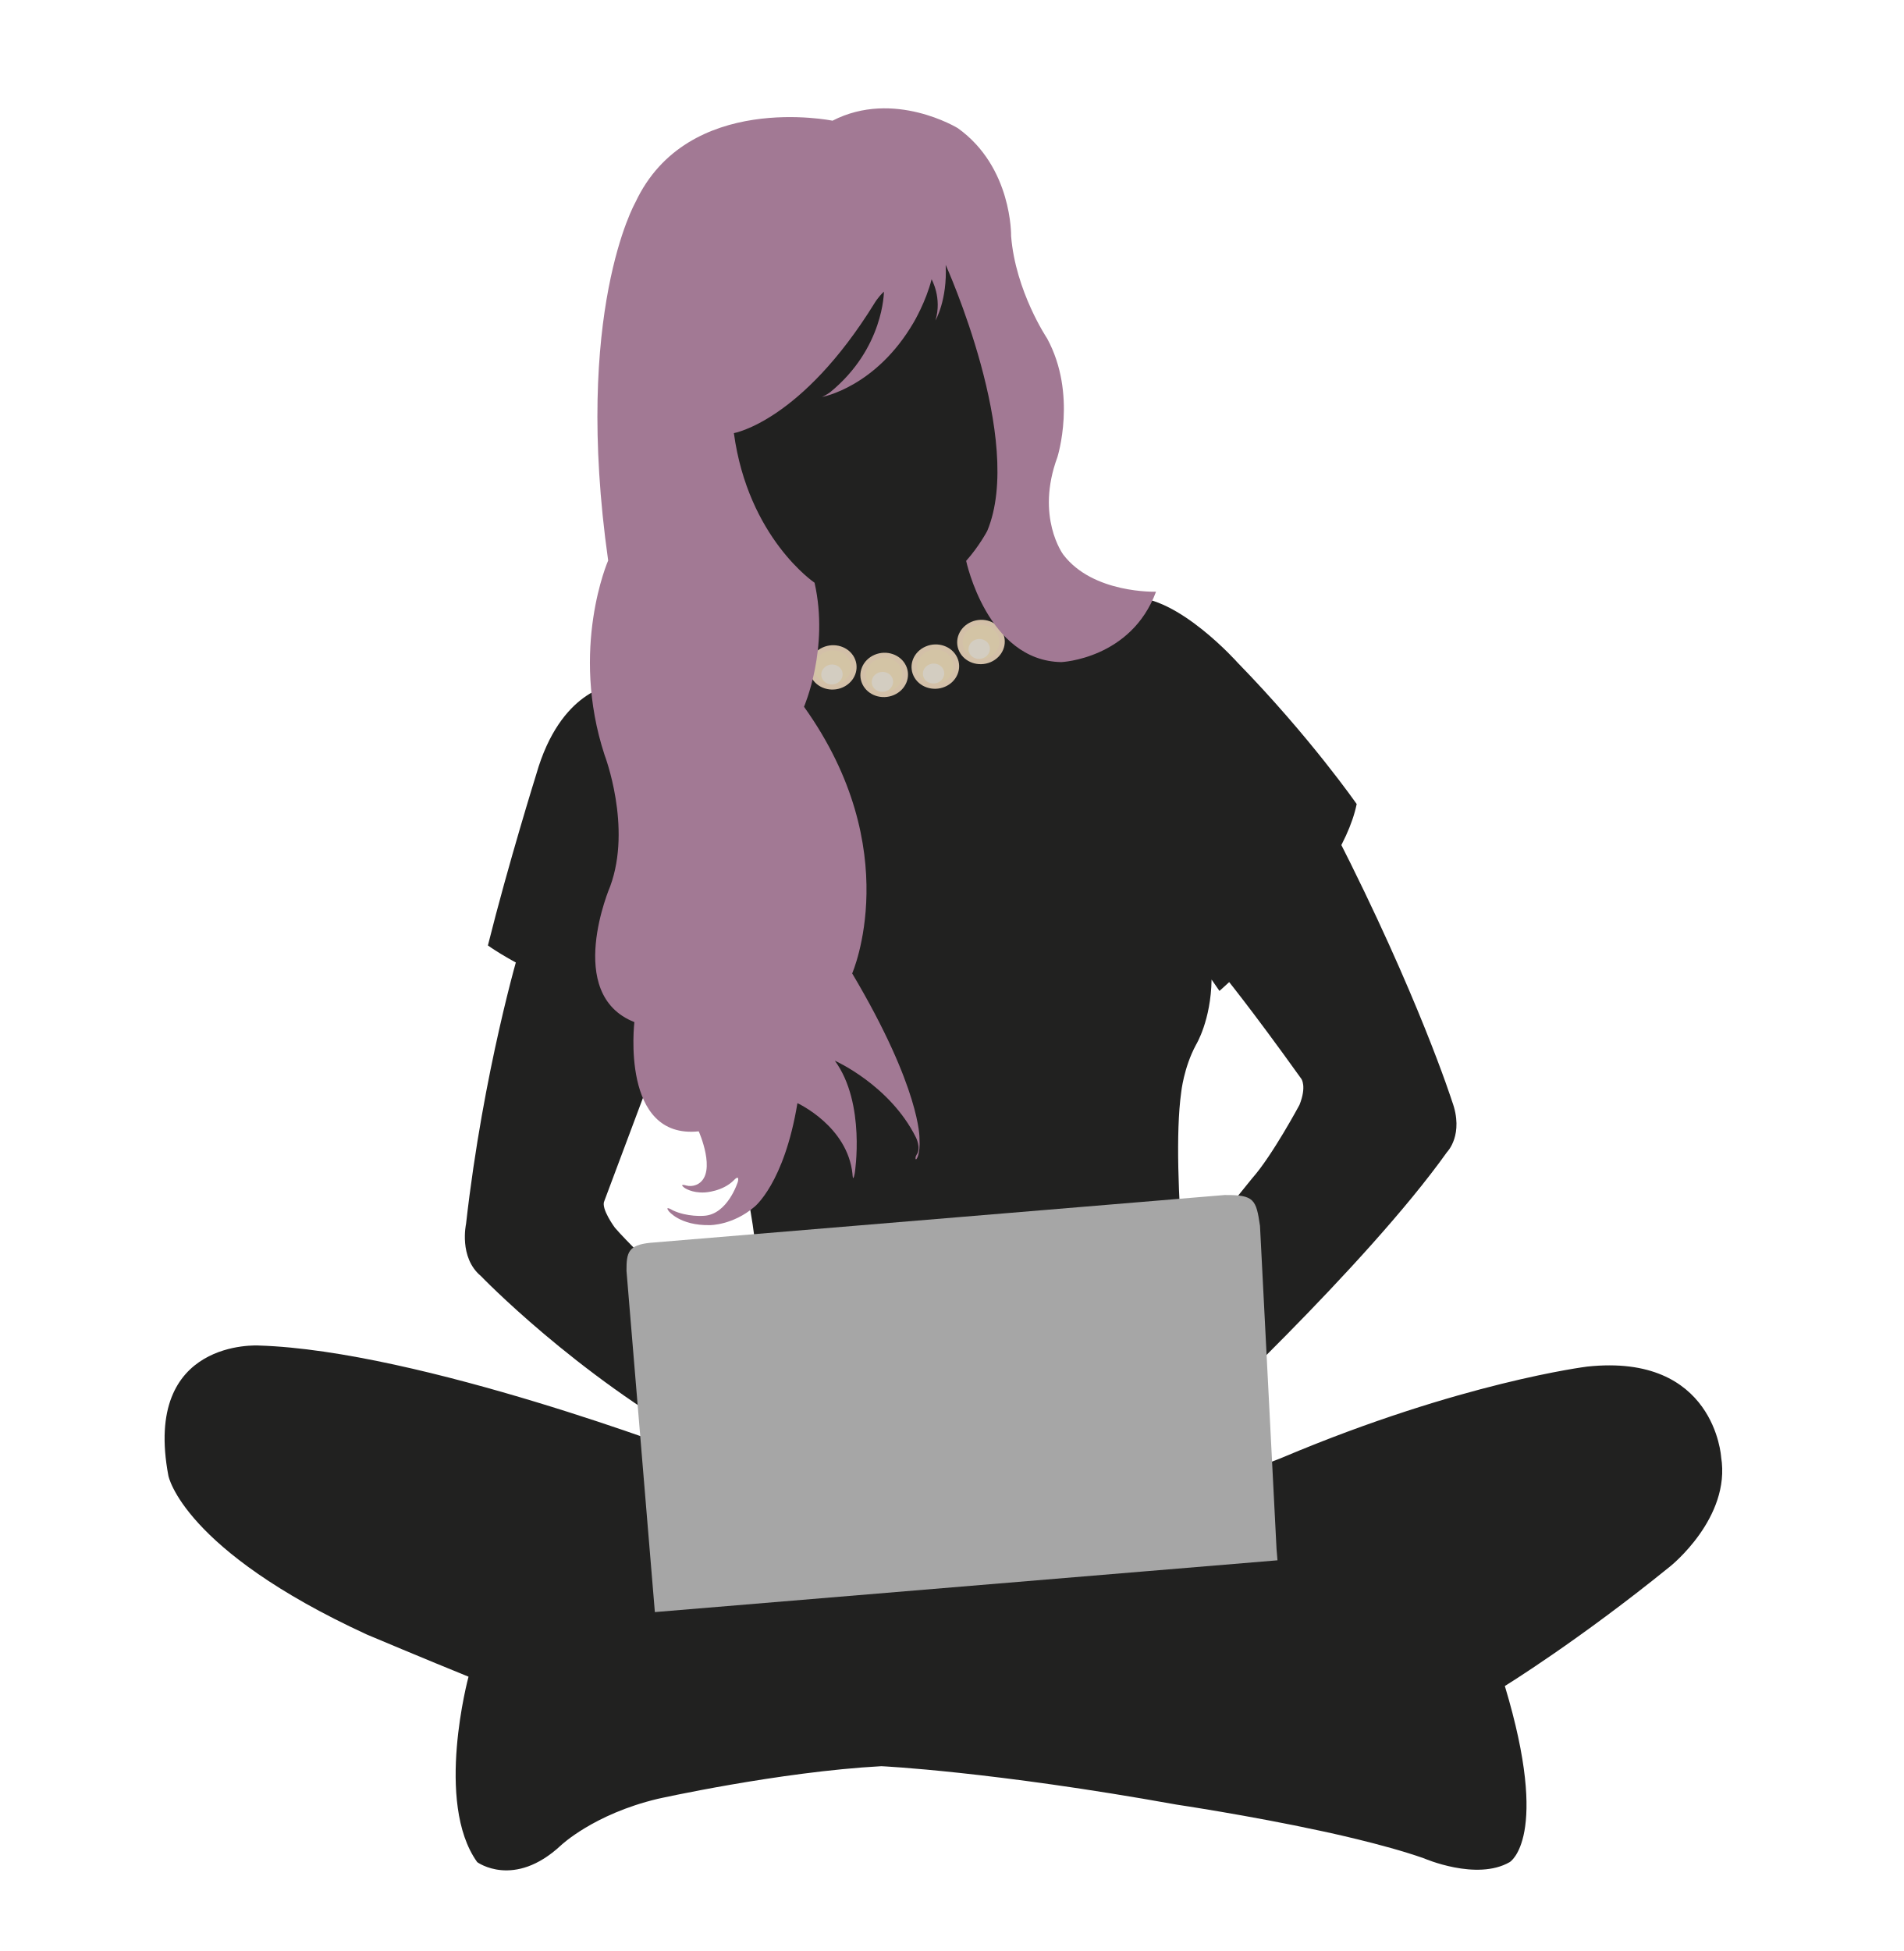
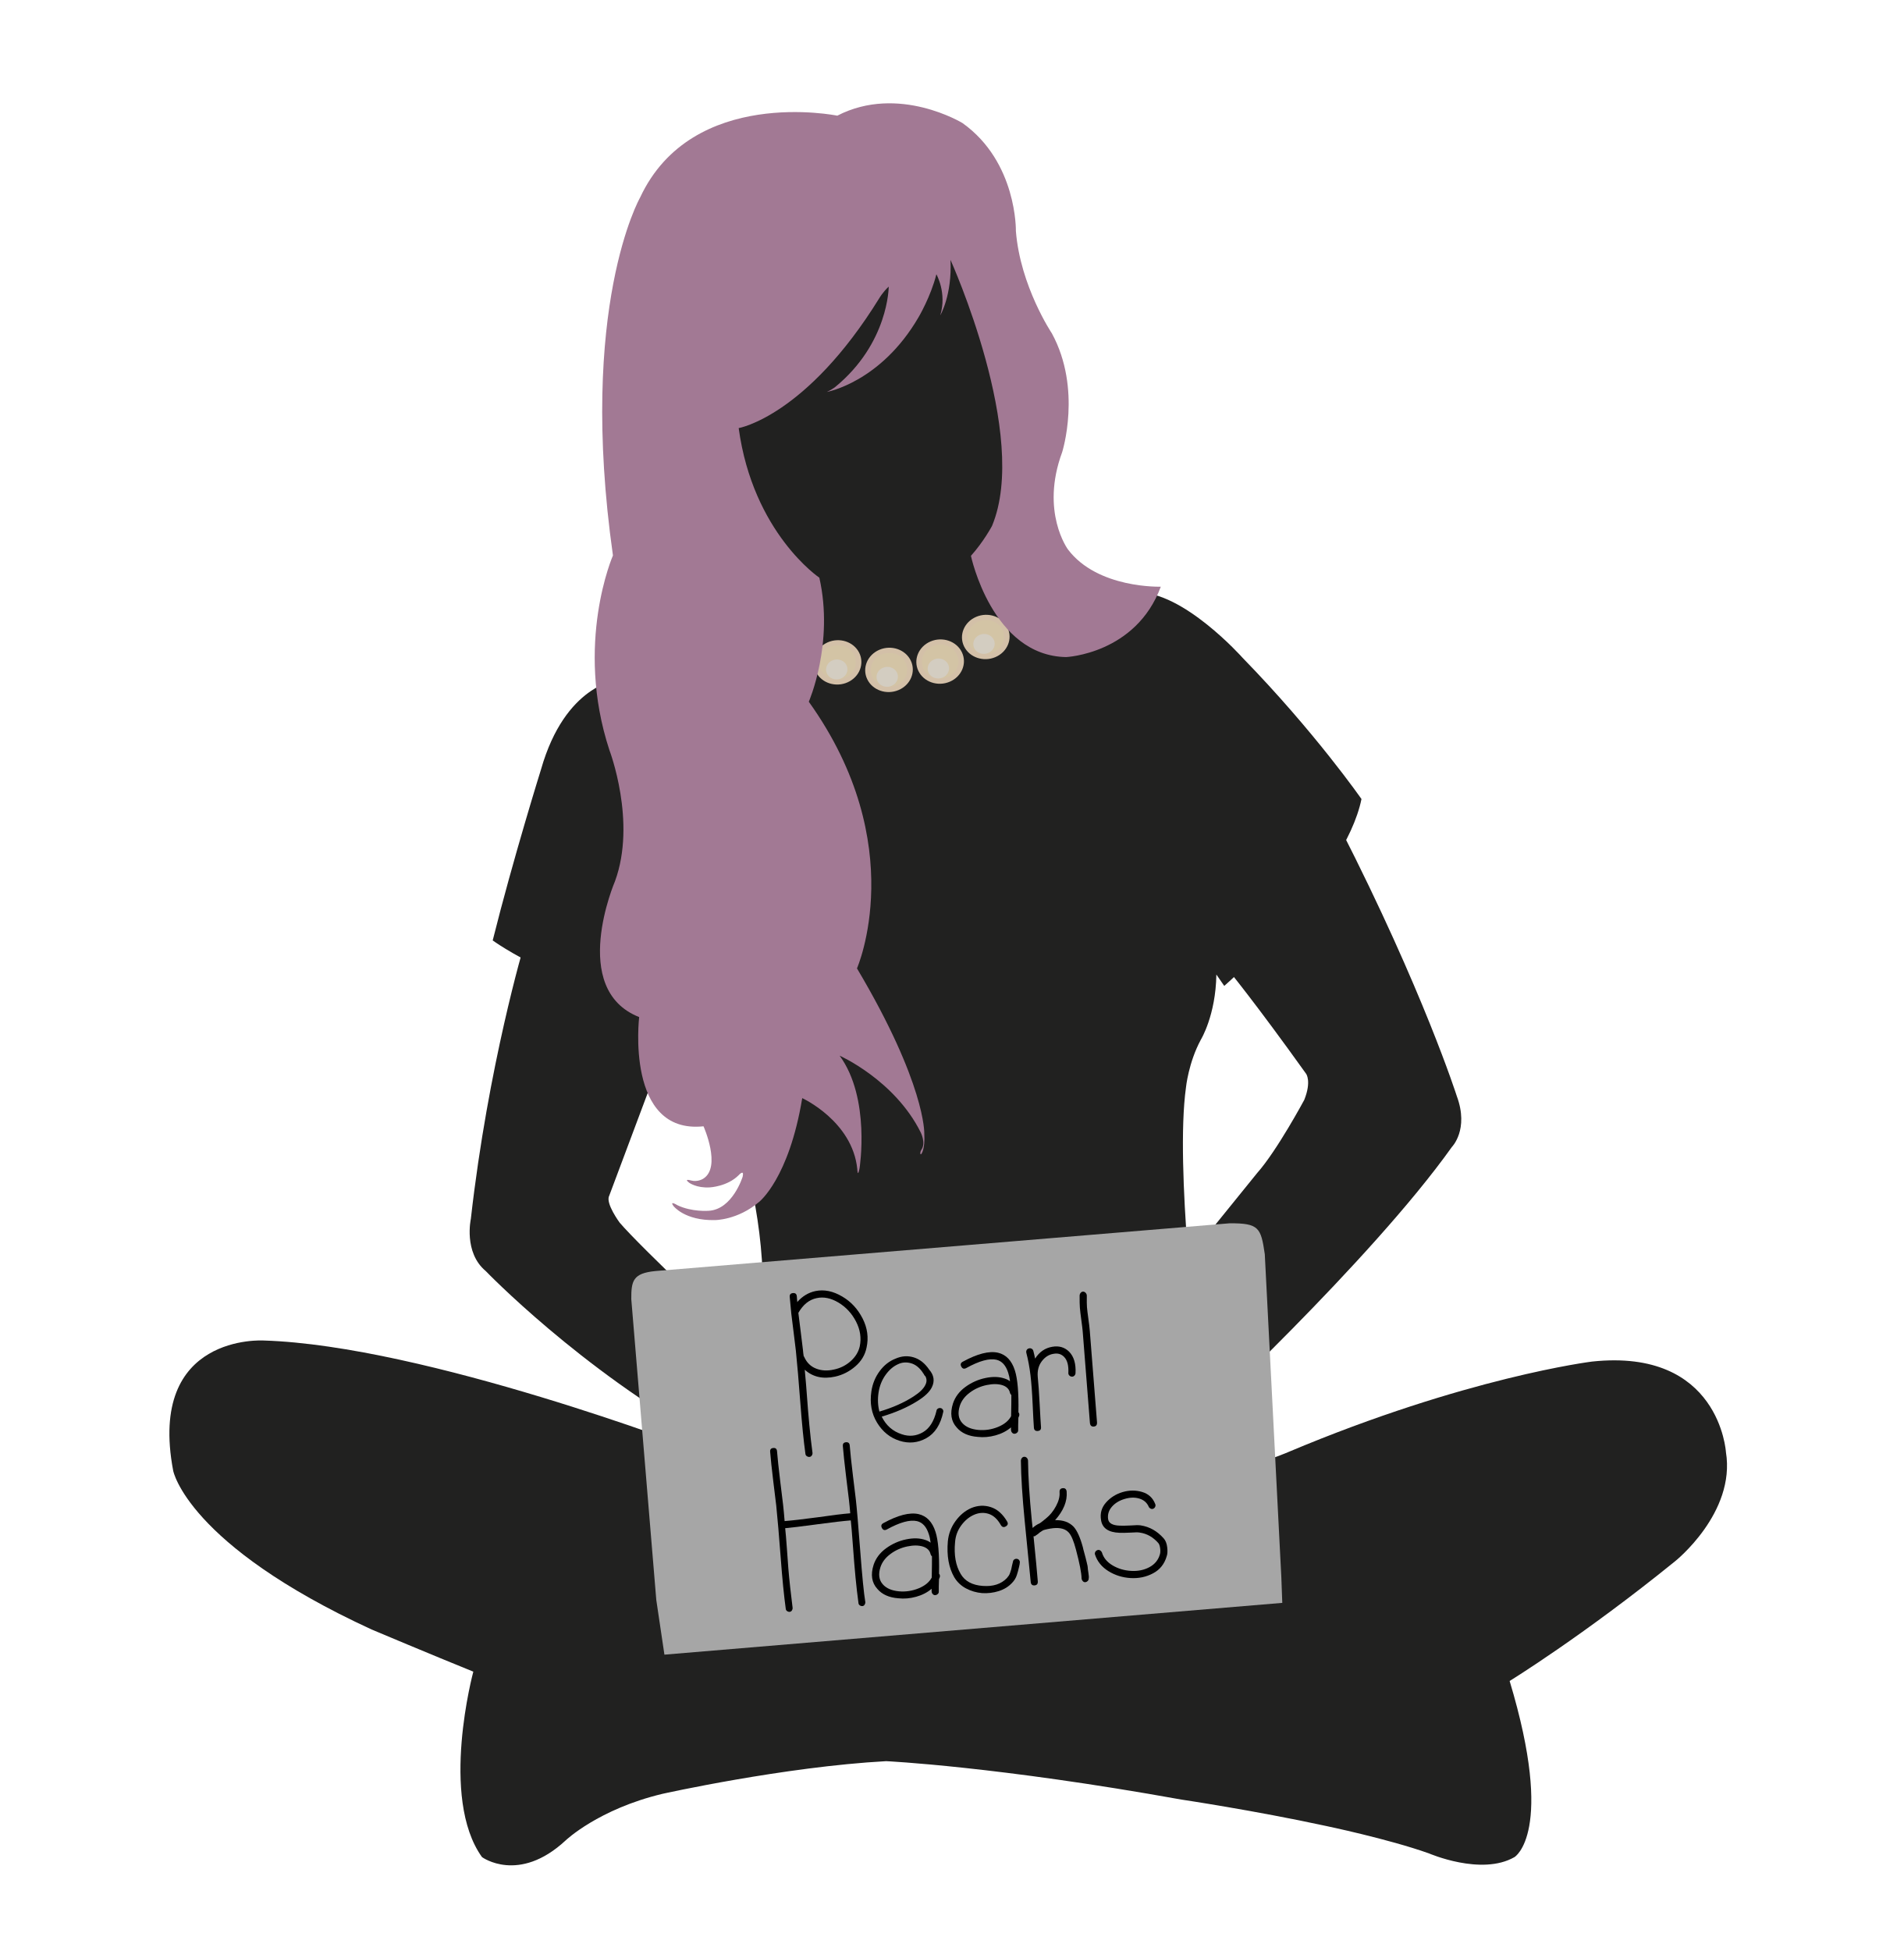
<svg xmlns="http://www.w3.org/2000/svg" xmlns:xlink="http://www.w3.org/1999/xlink" version="1.1" id="Layer_1" x="0px" y="0px" width="400px" height="410px" viewBox="0 0 400 410" enable-background="new 0 0 400 410" xml:space="preserve">
-   <path fill="#212120" d="M145.387,305.699c0,0-57.083-21.895-90.97-22.938c0,0-24.5-1.564-19.027,27.367  c0,0,2.933,15.51,41.705,33.365c0,0,12.838,5.408,21.374,8.861c0,0-7.167,26.457,1.825,38.969c0,0,7.706,5.676,17.594-3.52  c0,0,6.862-6.555,20.331-9.775c0,0,25.503-5.691,47.008-6.865c0,0,23.272,1.086,62.075,8.076c0,0,15.197,2.26,30.278,5.52  c0,0,13.169,2.74,21.722,5.781c0,0,11.031,4.792,17.985,0.783c0,0,8.603-5.084-1.017-37.01c0,0,15.483-9.518,34.771-25.158  c0,0,12.772-10.164,10.688-22.938c0,0-1.304-21.895-28.15-19.029c0,0-26.457,3.26-63.861,19.027  C269.719,306.217,220.457,328.111,145.387,305.699z" />
-   <path fill="#212120" d="M154.77,64.07c0,0-13.293,32.842,13.553,57.344c0,0,0.522,13.033-13.293,25.805  c0,0,10.687,26.848,37.273,27.109c0,0,34.146-9.645,37.014-44.832c0,0-14.337-8.082-17.986-18.248c0,0,11.209-39.357-15.117-59.949  C196.214,51.298,169.888,35.66,154.77,64.07z" />
-   <path fill="#212120" d="M140.858,141.99l-12.12,1.955c0,0-10.948,0.979-16.031,18.768c0,0-5.865,18.768-10.165,35.971  c0,0,14.857,10.947,42.616,16.42c0,0,17.204,35.189,13.685,64.902l91.881,5.475c0,0-4.822-39.098-2.477-55.91  c0,0,0.521-5.213,3.129-10.035c0,0,3.128-5.084,3.258-13.684l1.656,2.391c0,0,25.321-22.07,28.841-39.273  c0,0-9.775-14.076-25.023-29.715c0,0-12.512-14.076-22.286-13.686l-10.557,0.393c0,0-0.781,21.504-26.587,31.277  C200.678,157.238,167.444,169.75,140.858,141.99z" />
-   <path fill="#212120" d="M280.666,175.111c17.465,34.209,24.502,56.301,24.502,56.301c2.606,7.037-1.043,10.686-1.043,10.686  c-17.072,23.98-54.477,58.648-54.477,58.648l-4.17-31.279l17.724-21.895c4.171-4.691,9.905-15.379,9.905-15.379  c1.563-3.91,0.392-5.475,0.392-5.475c-10.818-15.118-16.422-21.895-16.422-21.895L280.666,175.111z" />
-   <path fill="#212120" d="M141.999,212.379c-7.821,20.857-14.988,40.01-14.988,40.01c-0.781,1.57,2.216,5.605,2.216,5.605  c4.431,5.217,25.804,25.285,25.804,25.285l-7.429,20.332c-26.718-14.855-46.527-35.447-46.527-35.447  c-4.691-3.91-3.128-10.949-3.128-10.949c3.648-32.318,11.208-57.604,11.208-57.604L141.999,212.379z" />
-   <path d="M241.814,189.619" />
-   <g opacity="0.8">
-     <defs>
-       <rect id="SVGID_13_" x="170.036" y="129.626" opacity="0.8" width="42.557" height="16.869" />
-     </defs>
-     <clipPath id="SVGID_2_">
-       <use xlink:href="#SVGID_13_" overflow="visible" />
-     </clipPath>
-     <path clip-path="url(#SVGID_2_)" fill="#FFE7CB" d="M192.001,142.037c-1.114-2.338,0.032-5.105,2.561-6.184   c2.527-1.076,5.48-0.053,6.594,2.285c1.115,2.338-0.032,5.107-2.561,6.182C196.066,145.398,193.114,144.375,192.001,142.037" />
-     <path clip-path="url(#SVGID_2_)" fill="#FFECC7" d="M193.055,141.587c-0.858-1.799,0.026-3.93,1.971-4.758   c1.946-0.828,4.219-0.041,5.075,1.758c0.857,1.799-0.023,3.93-1.969,4.758C196.184,144.173,193.912,143.386,193.055,141.587" />
-     <path clip-path="url(#SVGID_2_)" fill="#FFF7EA" d="M198.264,140.669c0.5,1.051-0.015,2.295-1.152,2.779   c-1.137,0.484-2.464,0.023-2.966-1.027c-0.501-1.051,0.016-2.295,1.152-2.779C196.437,139.158,197.763,139.617,198.264,140.669" />
-     <path clip-path="url(#SVGID_2_)" fill="#FFE7CB" d="M181.253,143.783c-1.115-2.338,0.034-5.105,2.562-6.182   c2.528-1.076,5.481-0.053,6.594,2.285c1.114,2.336-0.033,5.105-2.562,6.18C185.32,147.144,182.367,146.121,181.253,143.783" />
-     <path clip-path="url(#SVGID_2_)" fill="#FFECC7" d="M182.309,143.333c-0.858-1.799,0.025-3.93,1.97-4.756   c1.946-0.828,4.219-0.043,5.076,1.756c0.857,1.801-0.025,3.93-1.971,4.76C185.438,145.921,183.166,145.134,182.309,143.333" />
-     <path clip-path="url(#SVGID_2_)" fill="#FFF7EA" d="M187.517,142.416c0.501,1.053-0.015,2.297-1.151,2.781   c-1.138,0.484-2.466,0.023-2.966-1.027c-0.501-1.053,0.013-2.297,1.151-2.781C185.689,140.904,187.015,141.365,187.517,142.416" />
-     <path clip-path="url(#SVGID_2_)" fill="#FFE7CB" d="M170.736,142.716c-1.422-2.184-0.655-5.059,1.714-6.42   c2.368-1.361,5.441-0.693,6.864,1.49c1.422,2.186,0.655,5.059-1.715,6.42C175.232,145.568,172.158,144.902,170.736,142.716" />
-     <path clip-path="url(#SVGID_2_)" fill="#FFECC7" d="M171.725,142.148c-1.094-1.68-0.504-3.893,1.318-4.941   c1.824-1.047,4.189-0.531,5.282,1.15c1.095,1.68,0.505,3.891-1.318,4.939C175.185,144.343,172.819,143.83,171.725,142.148" />
-     <path clip-path="url(#SVGID_2_)" fill="#FFF7EA" d="M176.78,140.63c0.639,0.982,0.293,2.275-0.771,2.889   c-1.064,0.611-2.446,0.311-3.086-0.672c-0.64-0.982-0.295-2.275,0.769-2.889C174.758,139.347,176.14,139.648,176.78,140.63" />
-     <path clip-path="url(#SVGID_2_)" fill="#FFE7CB" d="M201.593,136.865c-1.114-2.338,0.031-5.105,2.561-6.182   c2.526-1.076,5.48-0.055,6.595,2.285c1.114,2.338-0.033,5.105-2.562,6.182C205.658,140.226,202.707,139.203,201.593,136.865" />
-     <path clip-path="url(#SVGID_2_)" fill="#FFECC7" d="M202.646,136.416c-0.856-1.799,0.026-3.928,1.971-4.758   c1.946-0.826,4.219-0.039,5.075,1.76s-0.024,3.93-1.971,4.758S203.504,138.214,202.646,136.416" />
-     <path clip-path="url(#SVGID_2_)" fill="#FFF7EA" d="M207.854,135.498c0.501,1.053-0.014,2.297-1.15,2.779   c-1.14,0.484-2.465,0.025-2.966-1.025c-0.502-1.053,0.014-2.297,1.15-2.781C206.027,133.988,207.353,134.447,207.854,135.498" />
+   <path fill="#212120" d="M146.395,304.644c0,0-57.082-21.895-90.97-22.938c0,0-24.5-1.564-19.026,27.366  c0,0,2.933,15.51,41.705,33.365c0,0,12.838,5.408,21.373,8.86c0,0-7.167,26.457,1.825,38.97c0,0,7.706,5.676,17.595-3.521  c0,0,6.861-6.555,20.33-9.774c0,0,25.504-5.691,47.008-6.865c0,0,23.272,1.086,62.075,8.076c0,0,15.197,2.26,30.278,5.52  c0,0,13.169,2.74,21.722,5.781c0,0,11.031,4.792,17.985,0.783c0,0,8.604-5.084-1.018-37.011c0,0,15.483-9.518,34.771-25.157  c0,0,12.771-10.164,10.688-22.938c0,0-1.304-21.895-28.149-19.029c0,0-26.457,3.261-63.861,19.027  C270.727,305.161,221.465,327.056,146.395,304.644z" />
+   <path fill="#212120" d="M155.777,63.014c0,0-13.293,32.842,13.554,57.344c0,0,0.522,13.033-13.294,25.805  c0,0,10.688,26.848,37.273,27.109c0,0,34.146-9.645,37.014-44.832c0,0-14.336-8.082-17.985-18.248c0,0,11.209-39.357-15.117-59.949  C197.222,50.242,170.896,34.604,155.777,63.014z" />
+   <path fill="#212120" d="M141.865,140.935l-12.119,1.955c0,0-10.948,0.979-16.031,18.768c0,0-5.865,18.768-10.165,35.972  c0,0,14.856,10.946,42.616,16.419c0,0,17.203,35.189,13.685,64.902l91.882,5.475c0,0-4.822-39.098-2.478-55.91  c0,0,0.521-5.213,3.129-10.034c0,0,3.128-5.084,3.258-13.685l1.656,2.392c0,0,25.321-22.07,28.841-39.273  c0,0-9.775-14.076-25.023-29.715c0,0-12.512-14.076-22.285-13.686l-10.557,0.393c0,0-0.781,21.504-26.588,31.277  C201.686,156.183,168.451,168.694,141.865,140.935z" />
+   <path fill="#212120" d="M281.674,174.055c17.465,34.209,24.502,56.301,24.502,56.301c2.605,7.037-1.043,10.686-1.043,10.686  c-17.072,23.98-54.477,58.648-54.477,58.648l-4.17-31.279l17.724-21.895c4.171-4.691,9.905-15.379,9.905-15.379  c1.562-3.91,0.392-5.476,0.392-5.476c-10.817-15.118-16.422-21.895-16.422-21.895L281.674,174.055z" />
+   <path fill="#212120" d="M143.007,211.323c-7.821,20.857-14.988,40.01-14.988,40.01c-0.78,1.57,2.216,5.605,2.216,5.605  c4.432,5.217,25.805,25.285,25.805,25.285l-7.43,20.332c-26.718-14.855-46.526-35.447-46.526-35.447  c-4.691-3.91-3.128-10.949-3.128-10.949c3.648-32.318,11.207-57.604,11.207-57.604L143.007,211.323z" />
+   <path d="M242.822,188.563" />
+   <g opacity="0.8" enable-background="new    ">
+     <g>
+       <defs>
+         <rect id="SVGID_1_" x="171.044" y="128.57" width="42.557" height="16.869" />
+       </defs>
+       <clipPath id="SVGID_2_">
+         <use xlink:href="#SVGID_1_" overflow="visible" />
+       </clipPath>
+       <path clip-path="url(#SVGID_2_)" fill="#FFE7CB" d="M193.009,140.981c-1.114-2.338,0.032-5.105,2.562-6.184    c2.526-1.076,5.479-0.053,6.594,2.285c1.115,2.338-0.032,5.107-2.561,6.182C197.074,144.342,194.122,143.319,193.009,140.981" />
+     </g>
+     <g>
+       <defs>
+         <rect id="SVGID_3_" x="171.044" y="128.57" width="42.557" height="16.869" />
+       </defs>
+       <clipPath id="SVGID_4_">
+         <use xlink:href="#SVGID_3_" overflow="visible" />
+       </clipPath>
+       <path clip-path="url(#SVGID_4_)" fill="#FFECC7" d="M194.062,140.531c-0.857-1.799,0.026-3.93,1.971-4.758    c1.947-0.828,4.22-0.041,5.076,1.758s-0.023,3.93-1.97,4.758C197.191,143.117,194.92,142.33,194.062,140.531" />
+     </g>
+     <g>
+       <defs>
+         <rect id="SVGID_5_" x="171.044" y="128.57" width="42.557" height="16.869" />
+       </defs>
+       <clipPath id="SVGID_6_">
+         <use xlink:href="#SVGID_5_" overflow="visible" />
+       </clipPath>
+       <path clip-path="url(#SVGID_6_)" fill="#FFF7EA" d="M199.271,139.613c0.5,1.051-0.015,2.295-1.152,2.779    c-1.137,0.484-2.463,0.023-2.965-1.027c-0.502-1.051,0.016-2.295,1.151-2.779C197.445,138.103,198.771,138.562,199.271,139.613" />
+     </g>
+     <g>
+       <defs>
+         <rect id="SVGID_7_" x="171.044" y="128.57" width="42.557" height="16.869" />
+       </defs>
+       <clipPath id="SVGID_8_">
+         <use xlink:href="#SVGID_7_" overflow="visible" />
+       </clipPath>
+       <path clip-path="url(#SVGID_8_)" fill="#FFE7CB" d="M182.261,142.728c-1.114-2.338,0.034-5.105,2.562-6.182    c2.528-1.076,5.481-0.053,6.595,2.285c1.114,2.336-0.033,5.105-2.562,6.18C186.328,146.088,183.375,145.065,182.261,142.728" />
+     </g>
+     <g>
+       <defs>
+         <rect id="SVGID_9_" x="171.044" y="128.57" width="42.557" height="16.869" />
+       </defs>
+       <clipPath id="SVGID_10_">
+         <use xlink:href="#SVGID_9_" overflow="visible" />
+       </clipPath>
+       <path clip-path="url(#SVGID_10_)" fill="#FFECC7" d="M183.316,142.277c-0.857-1.799,0.025-3.93,1.971-4.756    c1.945-0.828,4.219-0.043,5.076,1.756c0.856,1.801-0.025,3.93-1.972,4.76C186.445,144.865,184.174,144.078,183.316,142.277" />
+     </g>
+     <g>
+       <defs>
+         <rect id="SVGID_11_" x="171.044" y="128.57" width="42.557" height="16.869" />
+       </defs>
+       <clipPath id="SVGID_12_">
+         <use xlink:href="#SVGID_11_" overflow="visible" />
+       </clipPath>
+       <path clip-path="url(#SVGID_12_)" fill="#FFF7EA" d="M188.525,141.36c0.5,1.053-0.016,2.297-1.151,2.781    c-1.138,0.484-2.466,0.022-2.966-1.027c-0.502-1.053,0.013-2.297,1.15-2.781C186.697,139.848,188.023,140.31,188.525,141.36" />
+     </g>
+     <g>
+       <defs>
+         <rect id="SVGID_13_" x="171.044" y="128.57" width="42.557" height="16.869" />
+       </defs>
+       <clipPath id="SVGID_14_">
+         <use xlink:href="#SVGID_13_" overflow="visible" />
+       </clipPath>
+       <path clip-path="url(#SVGID_14_)" fill="#FFE7CB" d="M171.744,141.66c-1.422-2.184-0.655-5.059,1.714-6.42    c2.368-1.361,5.44-0.693,6.864,1.49c1.422,2.186,0.654,5.059-1.715,6.42C176.24,144.512,173.166,143.846,171.744,141.66" />
+     </g>
+     <g>
+       <defs>
+         <rect id="SVGID_15_" x="171.044" y="128.57" width="42.557" height="16.869" />
+       </defs>
+       <clipPath id="SVGID_16_">
+         <use xlink:href="#SVGID_15_" overflow="visible" />
+       </clipPath>
+       <path clip-path="url(#SVGID_16_)" fill="#FFECC7" d="M172.732,141.092c-1.094-1.68-0.504-3.893,1.318-4.941    c1.824-1.047,4.189-0.531,5.282,1.15c1.095,1.68,0.505,3.891-1.318,4.939C176.193,143.287,173.826,142.774,172.732,141.092" />
+     </g>
+     <g>
+       <defs>
+         <rect id="SVGID_17_" x="171.044" y="128.57" width="42.557" height="16.869" />
+       </defs>
+       <clipPath id="SVGID_18_">
+         <use xlink:href="#SVGID_17_" overflow="visible" />
+       </clipPath>
+       <path clip-path="url(#SVGID_18_)" fill="#FFF7EA" d="M177.787,139.574c0.64,0.982,0.294,2.275-0.771,2.889    c-1.063,0.611-2.446,0.311-3.086-0.672c-0.64-0.982-0.295-2.275,0.769-2.889C175.766,138.292,177.148,138.592,177.787,139.574" />
+     </g>
+     <g>
+       <defs>
+         <rect id="SVGID_19_" x="171.044" y="128.57" width="42.557" height="16.869" />
+       </defs>
+       <clipPath id="SVGID_20_">
+         <use xlink:href="#SVGID_19_" overflow="visible" />
+       </clipPath>
+       <path clip-path="url(#SVGID_20_)" fill="#FFE7CB" d="M202.601,135.81c-1.114-2.338,0.031-5.105,2.562-6.182    c2.525-1.076,5.479-0.055,6.595,2.285c1.114,2.338-0.033,5.105-2.562,6.182C206.666,139.17,203.715,138.147,202.601,135.81" />
+     </g>
+     <g>
+       <defs>
+         <rect id="SVGID_21_" x="171.044" y="128.57" width="42.557" height="16.869" />
+       </defs>
+       <clipPath id="SVGID_22_">
+         <use xlink:href="#SVGID_21_" overflow="visible" />
+       </clipPath>
+       <path clip-path="url(#SVGID_22_)" fill="#FFECC7" d="M203.654,135.36c-0.856-1.799,0.025-3.928,1.971-4.758    c1.945-0.826,4.219-0.039,5.074,1.76c0.856,1.799-0.023,3.93-1.971,4.758C206.781,137.948,204.512,137.158,203.654,135.36" />
+     </g>
+     <g>
+       <defs>
+         <rect id="SVGID_23_" x="171.044" y="128.57" width="42.557" height="16.869" />
+       </defs>
+       <clipPath id="SVGID_24_">
+         <use xlink:href="#SVGID_23_" overflow="visible" />
+       </clipPath>
+       <path clip-path="url(#SVGID_24_)" fill="#FFF7EA" d="M208.861,134.442c0.502,1.053-0.014,2.297-1.149,2.779    c-1.14,0.484-2.465,0.025-2.966-1.025c-0.502-1.053,0.014-2.297,1.15-2.781C207.035,132.933,208.361,133.392,208.861,134.442" />
+     </g>
  </g>
-   <path fill="#A6A6A6" d="M136.924,330.281l-5.256-63.217c-0.021-3.857,0.37-5.422,4.985-5.891l120.744-10.041  c6.206-0.045,6.598,0.932,7.413,6.48l3.478,67.904l0.198,2.381l-130.854,10.881L136.924,330.281z" />
-   <path fill="#A27994" d="M158.542,253.627c0,0,6.264-4.883,9.052-21.801c0,0,10.534,4.811,11.572,14.891c0,0,0.057,1.996,0.472-0.131  c0,0,2.371-14.719-4.178-23.678c0,0,11.566,5.117,17.041,16.129c0,0,1.141,2.215,0.13,3.648c0,0-0.241,0.357-0.225,0.748  c0,0,0.03,0.344,0.208,0.131c0,0,0.83-0.863,0.634-4.334c0,0,0.294-10.361-14.147-34.668c0,0,11.389-25.947-10.125-56.039  c0,0,5.344-12.252,2.216-26.066c0,0-13.946-9.383-16.954-31.436c0,0,14.199-2.447,29.578-27.342c0,0,0.668-1.174,1.955-2.395  c0,0,0.016,11.908-11.323,21.162c0,0-0.993,0.684-1.678,0.977c0,0,11.323-2.02,19.272-15.703c0,0,2.575-4.334,3.748-9.025  c0,0,2.248,3.91,0.815,8.635c0,0,2.509-4.236,2.149-11.664c0,0,16.682,36.85,8.732,55.91c0,0-1.728,3.273-4.432,6.289  c0,0,4.431,21.014,20.005,21.275c0,0,14.662-0.652,19.899-14.793c0,0-13.252,0.455-19.508-7.818c0,0-5.864-7.887-1.223-20.445  c0,0,4.219-13.246-2.165-24.975c0,0-6.647-9.906-7.56-21.504c0,0,0.292-14.467-11.209-22.678c0,0-13.424-8.211-26.326-1.562  c0,0-30.497-6.258-41.444,17.201c0,0-13.098,22.971-5.706,75.223c0,0-8.108,18.484-0.746,40.9c0,0,5.767,15.053,1.173,27.564  c0,0-9.774,22.676,5.083,28.542c0,0-2.957,24.695,13.525,22.953c0,0,3.824,8.553-0.037,10.996c0,0-1.14,0.781-2.606,0.385  c0,0-1.597-0.482-0.392,0.465c0,0,1.546,1.162,4.344,0.992c0,0,3.708-0.168,6.095-2.582c0,0,1.197-1.336,0.822,0.332  c0,0-2.125,6.916-7.167,7.166c0,0-3.5,0.291-6.542-1.168c0,0-1.75-1.082-0.833,0.168c0,0,2.334,3.082,8.667,2.957  C149.208,257.459,154,257.502,158.542,253.627z" />
+   <path fill="#A6A6A6" d="M137.932,336.226l-5.256-63.217c-0.021-3.857,0.37-5.422,4.984-5.892l120.744-10.041  c6.207-0.045,6.599,0.933,7.414,6.479l3.478,67.904l0.198,5.382L139.64,347.723L137.932,336.226z" />
+   <path fill="#A27994" d="M159.55,252.571c0,0,6.265-4.883,9.052-21.801c0,0,10.534,4.811,11.572,14.891c0,0,0.057,1.996,0.473-0.131  c0,0,2.37-14.719-4.179-23.678c0,0,11.565,5.117,17.041,16.129c0,0,1.142,2.215,0.13,3.648c0,0-0.24,0.356-0.225,0.748  c0,0,0.029,0.344,0.208,0.131c0,0,0.829-0.863,0.634-4.334c0,0,0.294-10.361-14.146-34.669c0,0,11.389-25.946-10.125-56.039  c0,0,5.344-12.252,2.215-26.066c0,0-13.945-9.383-16.953-31.436c0,0,14.199-2.447,29.578-27.342c0,0,0.668-1.174,1.955-2.395  c0,0,0.016,11.908-11.323,21.162c0,0-0.993,0.684-1.679,0.977c0,0,11.323-2.02,19.272-15.703c0,0,2.575-4.334,3.748-9.025  c0,0,2.248,3.91,0.815,8.635c0,0,2.509-4.236,2.148-11.664c0,0,16.682,36.85,8.732,55.91c0,0-1.729,3.273-4.432,6.289  c0,0,4.43,21.014,20.004,21.275c0,0,14.662-0.652,19.899-14.793c0,0-13.252,0.455-19.508-7.818c0,0-5.864-7.887-1.224-20.445  c0,0,4.22-13.246-2.164-24.975c0,0-6.647-9.906-7.561-21.504c0,0,0.292-14.467-11.209-22.678c0,0-13.424-8.211-26.326-1.562  c0,0-30.496-6.258-41.443,17.201c0,0-13.099,22.971-5.707,75.223c0,0-8.107,18.484-0.745,40.9c0,0,5.767,15.053,1.173,27.564  c0,0-9.773,22.677,5.083,28.542c0,0-2.957,24.695,13.524,22.953c0,0,3.824,8.553-0.037,10.996c0,0-1.14,0.781-2.605,0.385  c0,0-1.598-0.482-0.393,0.465c0,0,1.547,1.162,4.345,0.992c0,0,3.708-0.168,6.095-2.582c0,0,1.197-1.336,0.822,0.332  c0,0-2.125,6.916-7.167,7.166c0,0-3.5,0.291-6.542-1.168c0,0-1.75-1.082-0.833,0.168c0,0,2.334,3.082,8.667,2.957  C150.216,256.403,155.008,256.446,159.55,252.571z" />
+   <g>
+     <path d="M166.275,275.719c-0.125-1.156-0.224-2.215-0.3-3.176c-0.04-0.498,0.188-0.765,0.686-0.805   c0.498-0.039,0.766,0.189,0.805,0.688l0.094,1.193c1.07-1.219,2.344-1.986,3.819-2.303c1.837-0.377,3.717,0.007,5.642,1.154   c1.816,1.058,3.237,2.588,4.262,4.589c1.025,2.004,1.303,4.057,0.835,6.161c-0.312,1.523-1.094,2.828-2.341,3.909   c-1.248,1.083-2.659,1.802-4.229,2.159c-2.59,0.571-4.728,0.09-6.415-1.444c0.202,2.151,0.365,4.097,0.486,5.837   c0.12,1.741,0.281,3.678,0.482,5.813c0.202,2.134,0.422,4.075,0.66,5.823c0.016,0.199-0.036,0.387-0.156,0.562   c-0.119,0.177-0.278,0.272-0.477,0.288c-0.199,0.016-0.385-0.035-0.563-0.156c-0.176-0.119-0.271-0.277-0.288-0.477   c-0.379-2.703-0.74-6.316-1.081-10.84c-0.339-4.524-0.651-8.143-0.931-10.853c-0.106-0.925-0.271-2.271-0.494-4.037   c-0.222-1.766-0.381-3.044-0.477-3.837L166.275,275.719z M168.904,284.963l0.116,0.191c0.526,1.191,1.357,2.01,2.494,2.453   c1.135,0.445,2.373,0.513,3.716,0.207c1.345-0.272,2.524-0.857,3.537-1.754c1.012-0.897,1.656-1.939,1.928-3.128   c0.361-1.763,0.099-3.499-0.786-5.214c-0.886-1.713-2.116-3.041-3.69-3.984c-1.574-0.943-3.099-1.255-4.574-0.938   c-1.576,0.323-2.862,1.357-3.856,3.103c0.093,0.76,0.251,2.015,0.472,3.765c0.222,1.748,0.387,3.103,0.497,4.06   C168.788,284.121,168.837,284.535,168.904,284.963z" />
+     <path d="M195.279,287.815c1.029,1.187,1.21,2.438,0.547,3.758c-0.49,0.972-1.514,1.937-3.071,2.891   c-2.065,1.298-4.546,2.377-7.445,3.239c0.913,1.861,2.328,3.101,4.243,3.715c1.541,0.512,3.006,0.372,4.393-0.422   c1.387-0.791,2.344-2.292,2.87-4.501c0.018-0.2,0.112-0.358,0.288-0.473c0.173-0.114,0.363-0.153,0.564-0.119   c0.203,0.034,0.361,0.138,0.475,0.312c0.114,0.175,0.145,0.347,0.092,0.517c-0.559,2.646-1.731,4.471-3.519,5.48   c-1.787,1.006-3.673,1.195-5.655,0.569c-1.983-0.626-3.559-1.894-4.726-3.802s-1.566-4.11-1.196-6.605   c0.241-1.587,0.822-3,1.741-4.238c0.918-1.24,2.025-2.11,3.319-2.613c1.287-0.568,2.564-0.66,3.828-0.276   C193.291,285.63,194.377,286.487,195.279,287.815z M194.492,289.227c-0.071-0.06-0.145-0.138-0.219-0.231   c-0.041-0.097-0.1-0.208-0.177-0.336l-0.053-0.047c-0.073-0.06-0.11-0.124-0.116-0.19c-0.716-1.043-1.551-1.693-2.504-1.952   s-1.849-0.187-2.684,0.213c-0.998,0.445-1.879,1.206-2.644,2.282c-0.766,1.078-1.252,2.316-1.458,3.715   c-0.206,1.4-0.143,2.72,0.188,3.961c2.77-0.818,5.154-1.873,7.151-3.164c1.301-0.834,2.137-1.651,2.508-2.448   C194.801,290.404,194.803,289.803,194.492,289.227z" />
+     <path d="M202.35,286.158c3.069-1.676,5.535-2.305,7.402-1.885c1.697,0.4,2.88,1.641,3.544,3.722   c0.573,1.788,0.822,4.718,0.744,8.791c0.185,0.22,0.235,0.466,0.157,0.737l-0.167,0.414c-0.042,1.17-0.056,2.039-0.045,2.604   c0.016,0.199-0.053,0.371-0.209,0.516c-0.155,0.146-0.333,0.228-0.531,0.242c-0.198,0.018-0.372-0.053-0.517-0.208   c-0.146-0.155-0.226-0.333-0.242-0.531c-0.016-0.199-0.016-0.399,0.004-0.602c-0.908,0.772-1.995,1.333-3.268,1.684   c-1.271,0.351-2.515,0.456-3.726,0.319c-1.944-0.146-3.413-0.797-4.405-1.953c-1.202-1.305-1.469-3-0.801-5.087   c0.459-1.369,1.326-2.521,2.603-3.455c1.278-0.935,2.686-1.563,4.228-1.884c1.54-0.322,2.895-0.279,4.061,0.129   c0.411,0.135,0.775,0.322,1.094,0.564c-0.088-0.693-0.219-1.299-0.393-1.82c-0.488-1.527-1.309-2.43-2.463-2.705   c-1.495-0.349-3.616,0.236-6.363,1.752c-0.449,0.235-0.791,0.129-1.025-0.319C201.796,286.736,201.901,286.393,202.35,286.158z    M212.27,292.727c-0.162-0.787-0.689-1.329-1.578-1.627c-0.924-0.293-2.025-0.307-3.305-0.039c-1.312,0.271-2.496,0.797-3.55,1.58   c-1.056,0.783-1.757,1.707-2.106,2.767c-0.481,1.505-0.322,2.71,0.484,3.612c0.733,0.842,1.872,1.336,3.417,1.48   c1.409,0.122,2.775-0.085,4.101-0.623c1.324-0.537,2.248-1.295,2.771-2.27c0.041-2.035,0.057-3.521,0.051-4.453   C212.409,293.031,212.315,292.89,212.27,292.727z" />
+     <path d="M218.103,289.365c0.142,1.355,0.274,3.254,0.399,5.694s0.221,4.058,0.284,4.853c0.039,0.498-0.189,0.766-0.687,0.805   c-0.498,0.039-0.765-0.189-0.805-0.688c-0.07-0.895-0.158-2.545-0.266-4.954c-0.107-2.407-0.259-4.437-0.455-6.089   c-0.198-1.652-0.488-3.213-0.87-4.683c-0.052-0.228-0.026-0.431,0.077-0.605s0.26-0.288,0.475-0.338   c0.211-0.05,0.404-0.022,0.58,0.079c0.174,0.104,0.287,0.252,0.336,0.448c0.141,0.523,0.267,1.062,0.377,1.621   c0.891-1.403,2.092-2.232,3.605-2.485c1.412-0.244,2.589,0.096,3.53,1.022c1.013,1.021,1.466,2.534,1.358,4.544   c-0.016,0.201-0.104,0.375-0.26,0.52c-0.154,0.146-0.332,0.21-0.533,0.191c-0.202-0.017-0.376-0.102-0.521-0.258   c-0.146-0.155-0.209-0.334-0.191-0.535c0.075-1.573-0.23-2.698-0.918-3.379c-0.58-0.586-1.312-0.795-2.199-0.625   c-0.956,0.141-1.773,0.656-2.453,1.541c-0.68,0.889-0.969,1.979-0.867,3.271L218.103,289.365z" />
+     <path d="M228.412,272.357c-0.016,1.075-0.004,1.861,0.035,2.355c0.039,0.495,0.135,1.293,0.289,2.392   c0.154,1.102,0.256,1.956,0.303,2.563l1.515,19.203c0.045,0.572-0.181,0.878-0.679,0.918c-0.496,0.037-0.767-0.229-0.812-0.8   l-1.515-19.204c-0.036-0.455-0.133-1.254-0.289-2.392c-0.157-1.138-0.257-1.993-0.302-2.562c-0.045-0.571-0.064-1.433-0.055-2.584   c0.016-0.231,0.099-0.43,0.254-0.595c0.152-0.165,0.332-0.235,0.533-0.215c0.201,0.022,0.377,0.123,0.523,0.303   C228.36,271.922,228.426,272.127,228.412,272.357z" />
+   </g>
+   <g>
+     <path d="M164.996,319.646c1.51-0.119,3.785-0.38,6.825-0.788c3.037-0.439,5.328-0.719,6.87-0.842   c-0.078-0.995-0.169-1.938-0.271-2.828c-0.085-0.661-0.29-2.344-0.617-5.052s-0.547-4.791-0.664-6.25   c-0.038-0.496,0.183-0.762,0.666-0.801c0.481-0.037,0.742,0.191,0.782,0.688c0.114,1.459,0.334,3.533,0.66,6.225   c0.325,2.69,0.532,4.382,0.619,5.076c0.209,1.818,0.516,5.419,0.926,10.802c0.408,5.387,0.764,8.984,1.069,10.794   c0.016,0.198-0.035,0.385-0.15,0.562c-0.116,0.175-0.269,0.269-0.462,0.285c-0.194,0.015-0.376-0.037-0.546-0.156   c-0.172-0.119-0.265-0.28-0.28-0.479c-0.232-1.714-0.438-3.491-0.614-5.326c-0.178-1.837-0.362-4.063-0.552-6.683   c-0.191-2.619-0.339-4.406-0.447-5.365c-1.51,0.119-3.77,0.382-6.778,0.784c-3.616,0.486-5.92,0.768-6.917,0.847l-0.096,0.008   c0.104,0.926,0.22,2.29,0.348,4.096c0.125,1.81,0.233,3.267,0.32,4.377c0.088,1.11,0.217,2.44,0.388,3.995   c0.171,1.553,0.34,2.973,0.505,4.261c0.017,0.199-0.034,0.385-0.149,0.561c-0.115,0.175-0.269,0.271-0.463,0.287   c-0.192,0.015-0.375-0.038-0.545-0.158c-0.172-0.117-0.265-0.278-0.281-0.478c-0.375-2.704-0.732-6.317-1.072-10.84   c-0.341-4.524-0.652-8.142-0.929-10.854c-0.085-0.659-0.291-2.343-0.617-5.052c-0.327-2.707-0.547-4.789-0.663-6.248   c-0.039-0.497,0.182-0.764,0.665-0.802s0.743,0.19,0.781,0.688c0.116,1.459,0.335,3.534,0.662,6.224   c0.325,2.691,0.531,4.383,0.619,5.076c0.112,1.025,0.218,2.15,0.314,3.375L164.996,319.646z" />
+     <path d="M185.667,320.074c3.068-1.676,5.536-2.303,7.401-1.883c1.699,0.398,2.881,1.64,3.545,3.72   c0.574,1.788,0.822,4.721,0.743,8.793c0.185,0.218,0.237,0.464,0.159,0.738l-0.168,0.412c-0.042,1.171-0.056,2.038-0.045,2.604   c0.017,0.199-0.054,0.372-0.209,0.516c-0.155,0.146-0.332,0.227-0.531,0.242c-0.199,0.017-0.371-0.054-0.516-0.209   c-0.146-0.155-0.228-0.333-0.243-0.53c-0.015-0.198-0.015-0.398,0.003-0.601c-0.906,0.771-1.995,1.333-3.268,1.682   c-1.271,0.352-2.514,0.457-3.725,0.32c-1.946-0.146-3.414-0.797-4.404-1.952c-1.203-1.306-1.471-3.002-0.802-5.087   c0.458-1.369,1.327-2.521,2.602-3.457c1.277-0.934,2.686-1.562,4.227-1.884c1.541-0.32,2.895-0.279,4.061,0.13   c0.412,0.136,0.775,0.323,1.094,0.563c-0.087-0.692-0.219-1.3-0.393-1.817c-0.488-1.529-1.309-2.432-2.463-2.708   c-1.496-0.348-3.616,0.235-6.363,1.752c-0.449,0.236-0.789,0.13-1.025-0.319C185.113,320.652,185.219,320.311,185.667,320.074z    M195.586,326.644c-0.162-0.787-0.689-1.329-1.578-1.627c-0.924-0.294-2.024-0.307-3.304-0.039   c-1.312,0.271-2.495,0.798-3.55,1.581c-1.056,0.783-1.758,1.706-2.108,2.765c-0.48,1.507-0.319,2.711,0.487,3.614   c0.732,0.842,1.872,1.335,3.417,1.479c1.41,0.122,2.775-0.086,4.102-0.623c1.323-0.537,2.248-1.294,2.771-2.27   c0.04-2.037,0.056-3.521,0.048-4.454C195.727,326.948,195.631,326.806,195.586,326.644z" />
+     <path d="M210.34,320.483c-0.699-1.245-1.553-2.027-2.561-2.35c-1.01-0.321-2.029-0.257-3.061,0.191   c-1.033,0.449-1.932,1.195-2.698,2.24c-0.769,1.043-1.2,2.219-1.296,3.525c-0.256,2.688,0.135,4.907,1.174,6.659   c0.887,1.53,2.438,2.374,4.65,2.532c2.18,0.163,3.869-0.389,5.069-1.648c0.153-0.18,0.29-0.357,0.409-0.532   c0.118-0.178,0.217-0.402,0.297-0.675l0.201-0.615c0.021-0.135,0.083-0.425,0.182-0.867l0.189-0.762   c0.02-0.202,0.113-0.359,0.288-0.475c0.174-0.112,0.362-0.153,0.565-0.118c0.203,0.034,0.361,0.139,0.476,0.312   c0.113,0.174,0.144,0.365,0.095,0.566c0.007,0.1-0.039,0.363-0.139,0.787c-0.1,0.425-0.176,0.729-0.227,0.919   c-0.053,0.187-0.133,0.45-0.238,0.793c-0.105,0.342-0.248,0.652-0.427,0.933c-0.178,0.281-0.374,0.53-0.591,0.747   c-0.738,0.79-1.667,1.364-2.79,1.72c-1.121,0.355-2.286,0.498-3.491,0.425c-1.208-0.104-2.335-0.433-3.378-0.983   c-1.042-0.549-1.872-1.336-2.485-2.353c-1.158-2.009-1.607-4.523-1.347-7.544c0.146-1.545,0.675-2.954,1.593-4.226   c0.916-1.274,2.019-2.193,3.308-2.763c1.388-0.576,2.765-0.644,4.134-0.201c1.368,0.441,2.516,1.46,3.441,3.053   c0.232,0.416,0.133,0.749-0.297,0.999C210.957,321.026,210.607,320.928,210.34,320.483z" />
+     <path d="M216.058,306.934c0.028,3.297,0.295,7.512,0.798,12.643c0.037,0.475,0.094,0.981,0.171,1.526   c0.401-0.397,0.91-0.732,1.521-1c0.412-0.288,0.851-0.636,1.32-1.038c0.814-0.651,1.506-1.503,2.072-2.558   c0.566-1.054,0.814-2.017,0.748-2.892c-0.043-0.545,0.184-0.838,0.681-0.877c0.495-0.039,0.767,0.214,0.81,0.76   c0.154,1.969-0.655,3.957-2.43,5.967c1.662-0.058,2.966,0.408,3.91,1.396c0.731,0.822,1.381,2.276,1.943,4.357   c0.01,0.11,0.094,0.451,0.256,1.024c0.162,0.575,0.256,0.925,0.283,1.051c0.025,0.125,0.113,0.478,0.259,1.051   c0.146,0.578,0.214,0.93,0.208,1.058c-0.008,0.129,0.039,0.501,0.138,1.117s0.121,0.999,0.066,1.149   c0.017,0.219-0.053,0.407-0.206,0.566c-0.154,0.158-0.33,0.245-0.529,0.26c-0.198,0.018-0.371-0.061-0.52-0.233   c-0.146-0.171-0.229-0.366-0.246-0.584c-0.021-1.134-0.414-3.14-1.174-6.014c-0.478-1.833-0.99-3.039-1.535-3.619   c-0.692-0.752-1.783-1.05-3.271-0.897c-0.859,0.105-1.564,0.254-2.115,0.441l-0.76,0.502c0.002,0.035-0.169,0.178-0.516,0.424   l-0.287,0.189c-0.063,0.041-0.109,0.081-0.141,0.12l-0.297,0.024c0.449,4.438,0.748,7.587,0.895,9.444   c0.043,0.548-0.184,0.839-0.681,0.878c-0.497,0.04-0.767-0.214-0.81-0.761c-0.029-0.364-0.446-4.583-1.249-12.663   c-0.508-5.163-0.778-9.435-0.811-12.806c0.015-0.221,0.093-0.412,0.229-0.568c0.138-0.157,0.307-0.234,0.507-0.232   c0.2,0.004,0.372,0.08,0.519,0.234C215.96,306.527,216.041,306.715,216.058,306.934z" />
+     <path d="M241.442,316.675c-0.37-0.872-1.025-1.454-1.964-1.745c-0.939-0.292-1.981-0.27-3.12,0.07   c-1.142,0.34-2.038,0.895-2.694,1.663s-0.912,1.631-0.771,2.586c0.133,0.856,0.937,1.311,2.407,1.36   c0.436,0.031,1.202,0.022,2.298-0.031c1.026-0.082,1.742-0.088,2.149-0.02c1.855,0.288,3.46,1.193,4.813,2.721   c0.401,0.436,0.65,1.057,0.748,1.866c0.096,0.809,0.062,1.438-0.102,1.884c-0.47,1.638-1.426,2.837-2.865,3.599   c-1.441,0.766-3.017,1.098-4.723,0.999c-1.708-0.099-3.265-0.585-4.665-1.456c-1.402-0.874-2.346-2.04-2.826-3.504   c-0.049-0.196-0.023-0.38,0.08-0.558c0.104-0.174,0.252-0.294,0.447-0.357c0.194-0.066,0.378-0.047,0.555,0.055   c0.174,0.104,0.301,0.252,0.384,0.446c0.321,1.105,1.06,2.007,2.214,2.699c1.156,0.692,2.452,1.083,3.893,1.169   s2.729-0.171,3.864-0.78c1.135-0.606,1.872-1.505,2.211-2.701c0.104-0.374,0.12-0.809,0.047-1.302   c-0.072-0.496-0.198-0.852-0.382-1.07c-1.099-1.247-2.392-1.979-3.873-2.194c-0.34-0.075-0.957-0.075-1.853-0.003   c-1.162,0.057-1.979,0.071-2.446,0.042c-2.307-0.085-3.594-0.966-3.859-2.646c-0.245-1.414,0.098-2.649,1.031-3.706   c0.936-1.057,2.102-1.792,3.502-2.203c1.401-0.409,2.769-0.418,4.1-0.023c1.332,0.396,2.248,1.24,2.75,2.534   c0.082,0.193,0.08,0.387-0.006,0.575c-0.083,0.19-0.214,0.327-0.392,0.407c-0.177,0.08-0.36,0.078-0.551-0.007   C241.653,316.957,241.52,316.835,241.442,316.675z" />
+   </g>
</svg>
